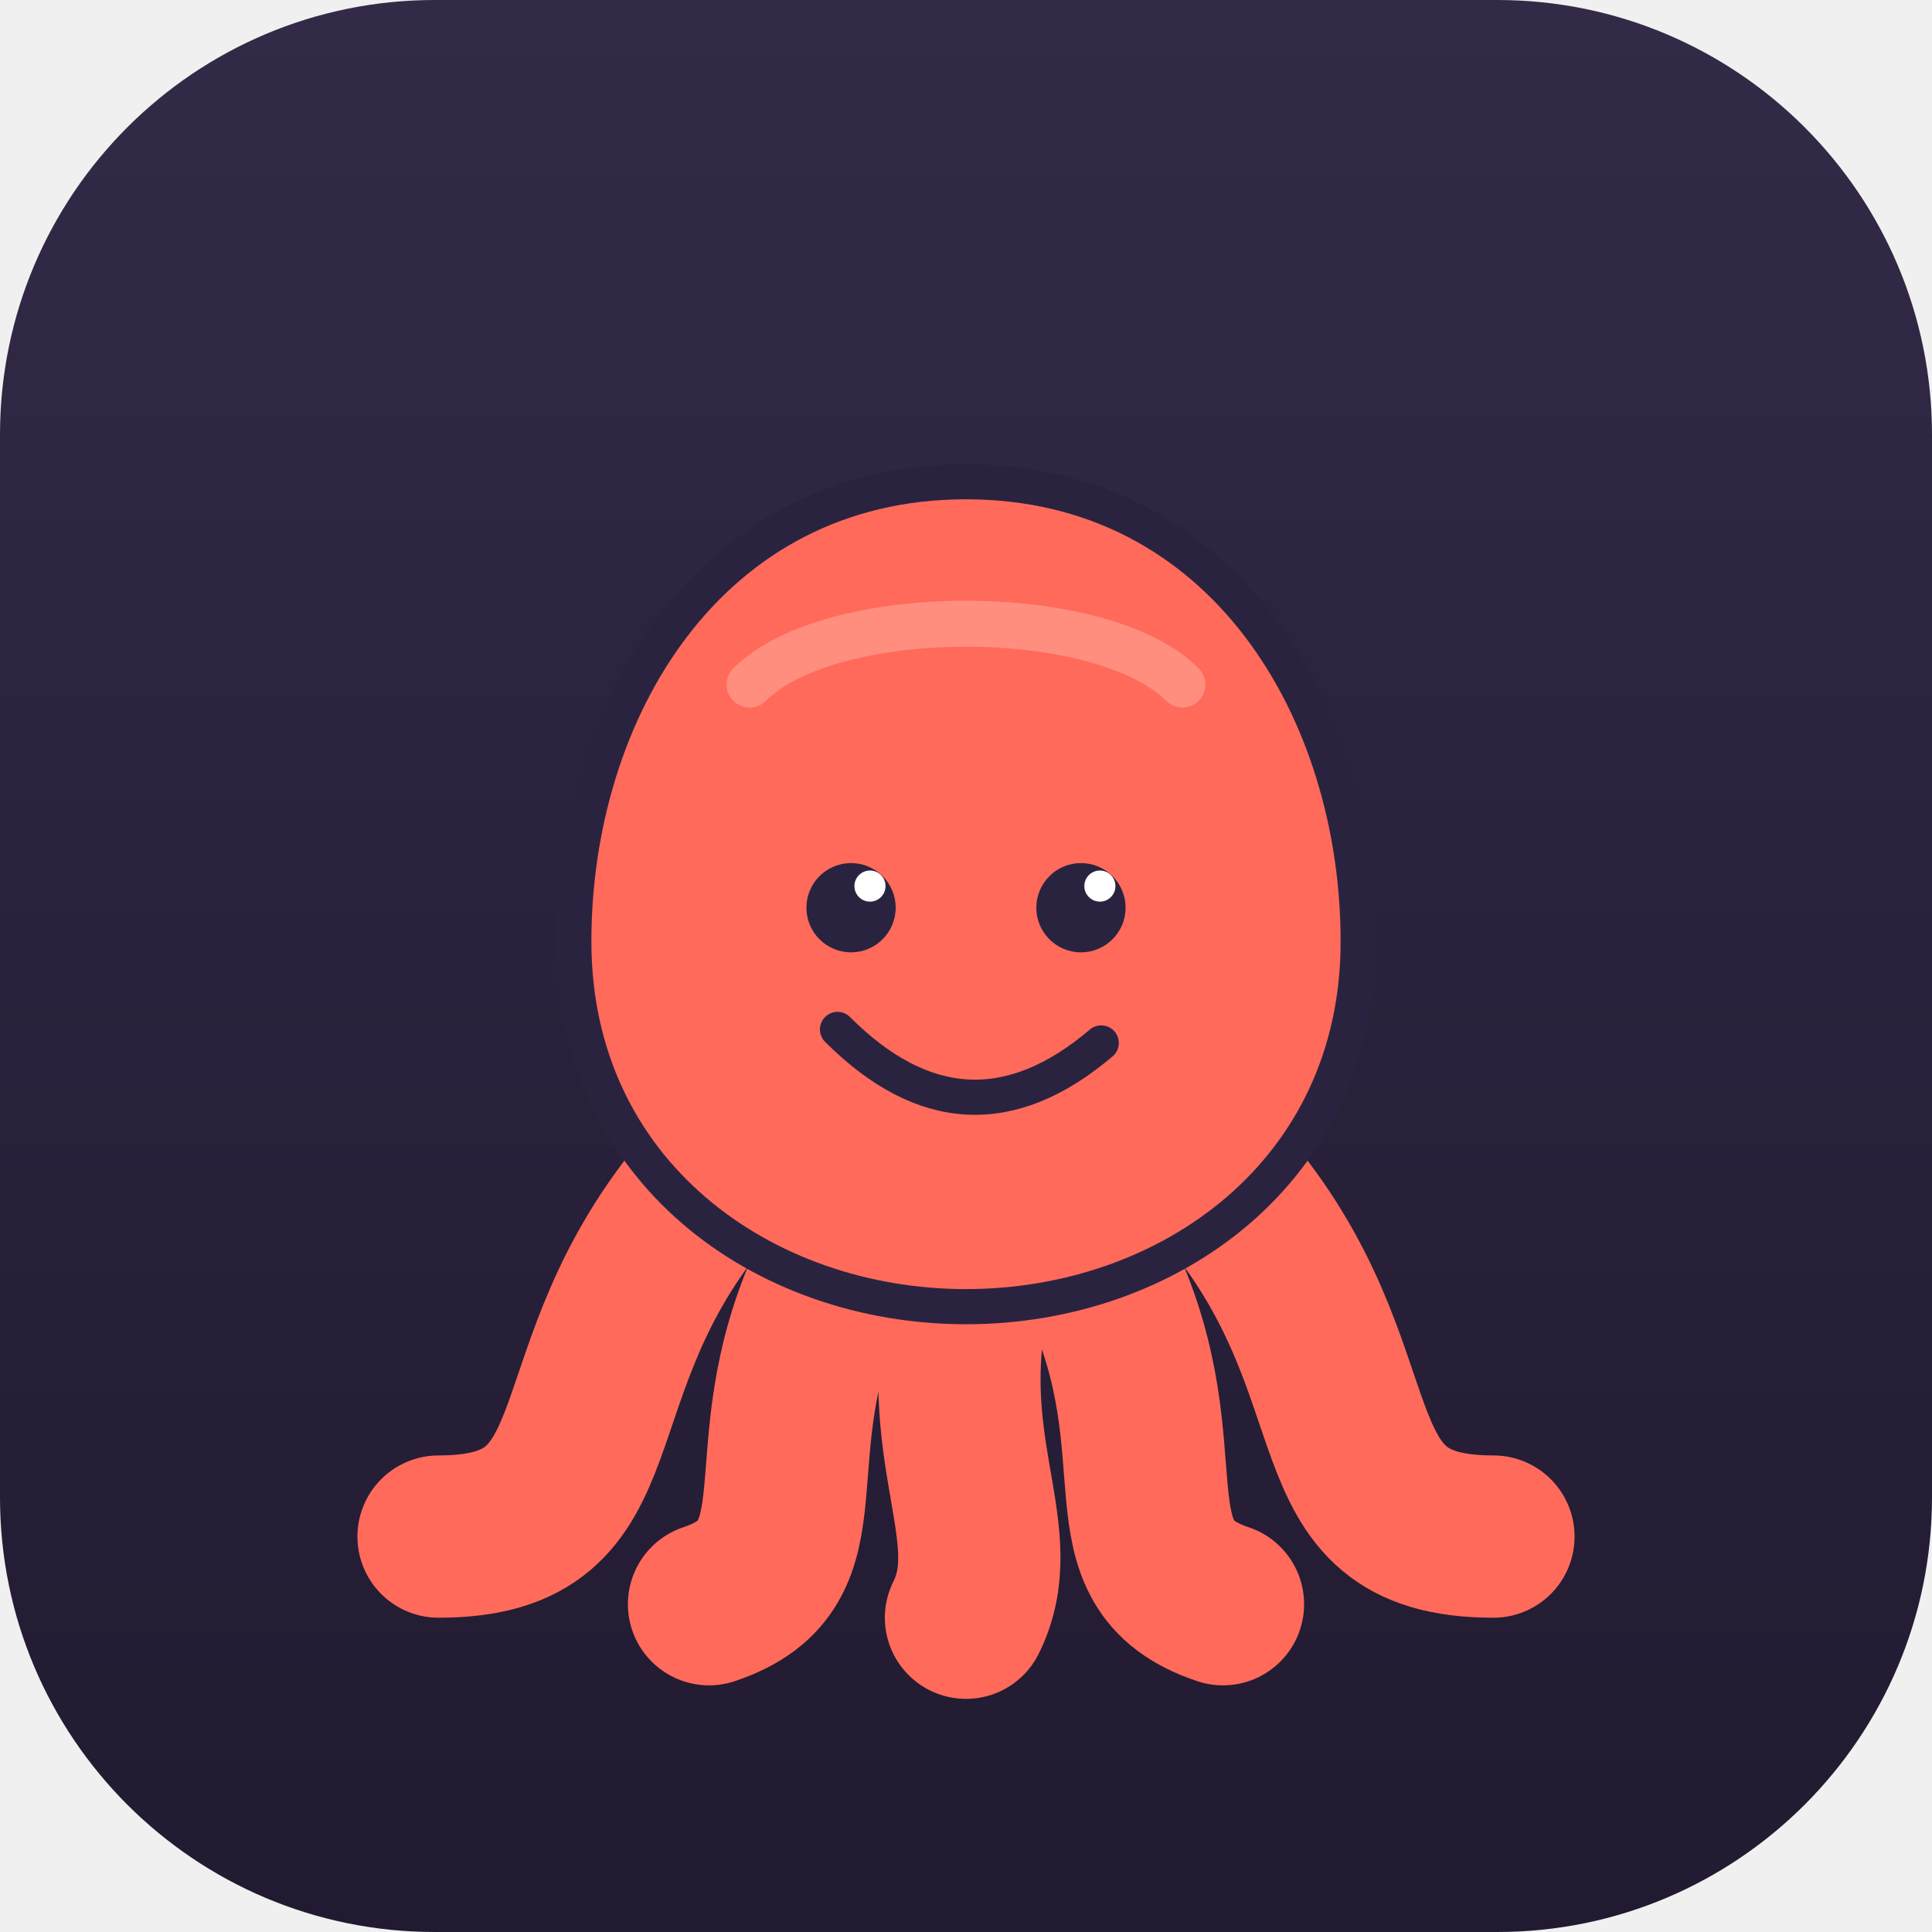
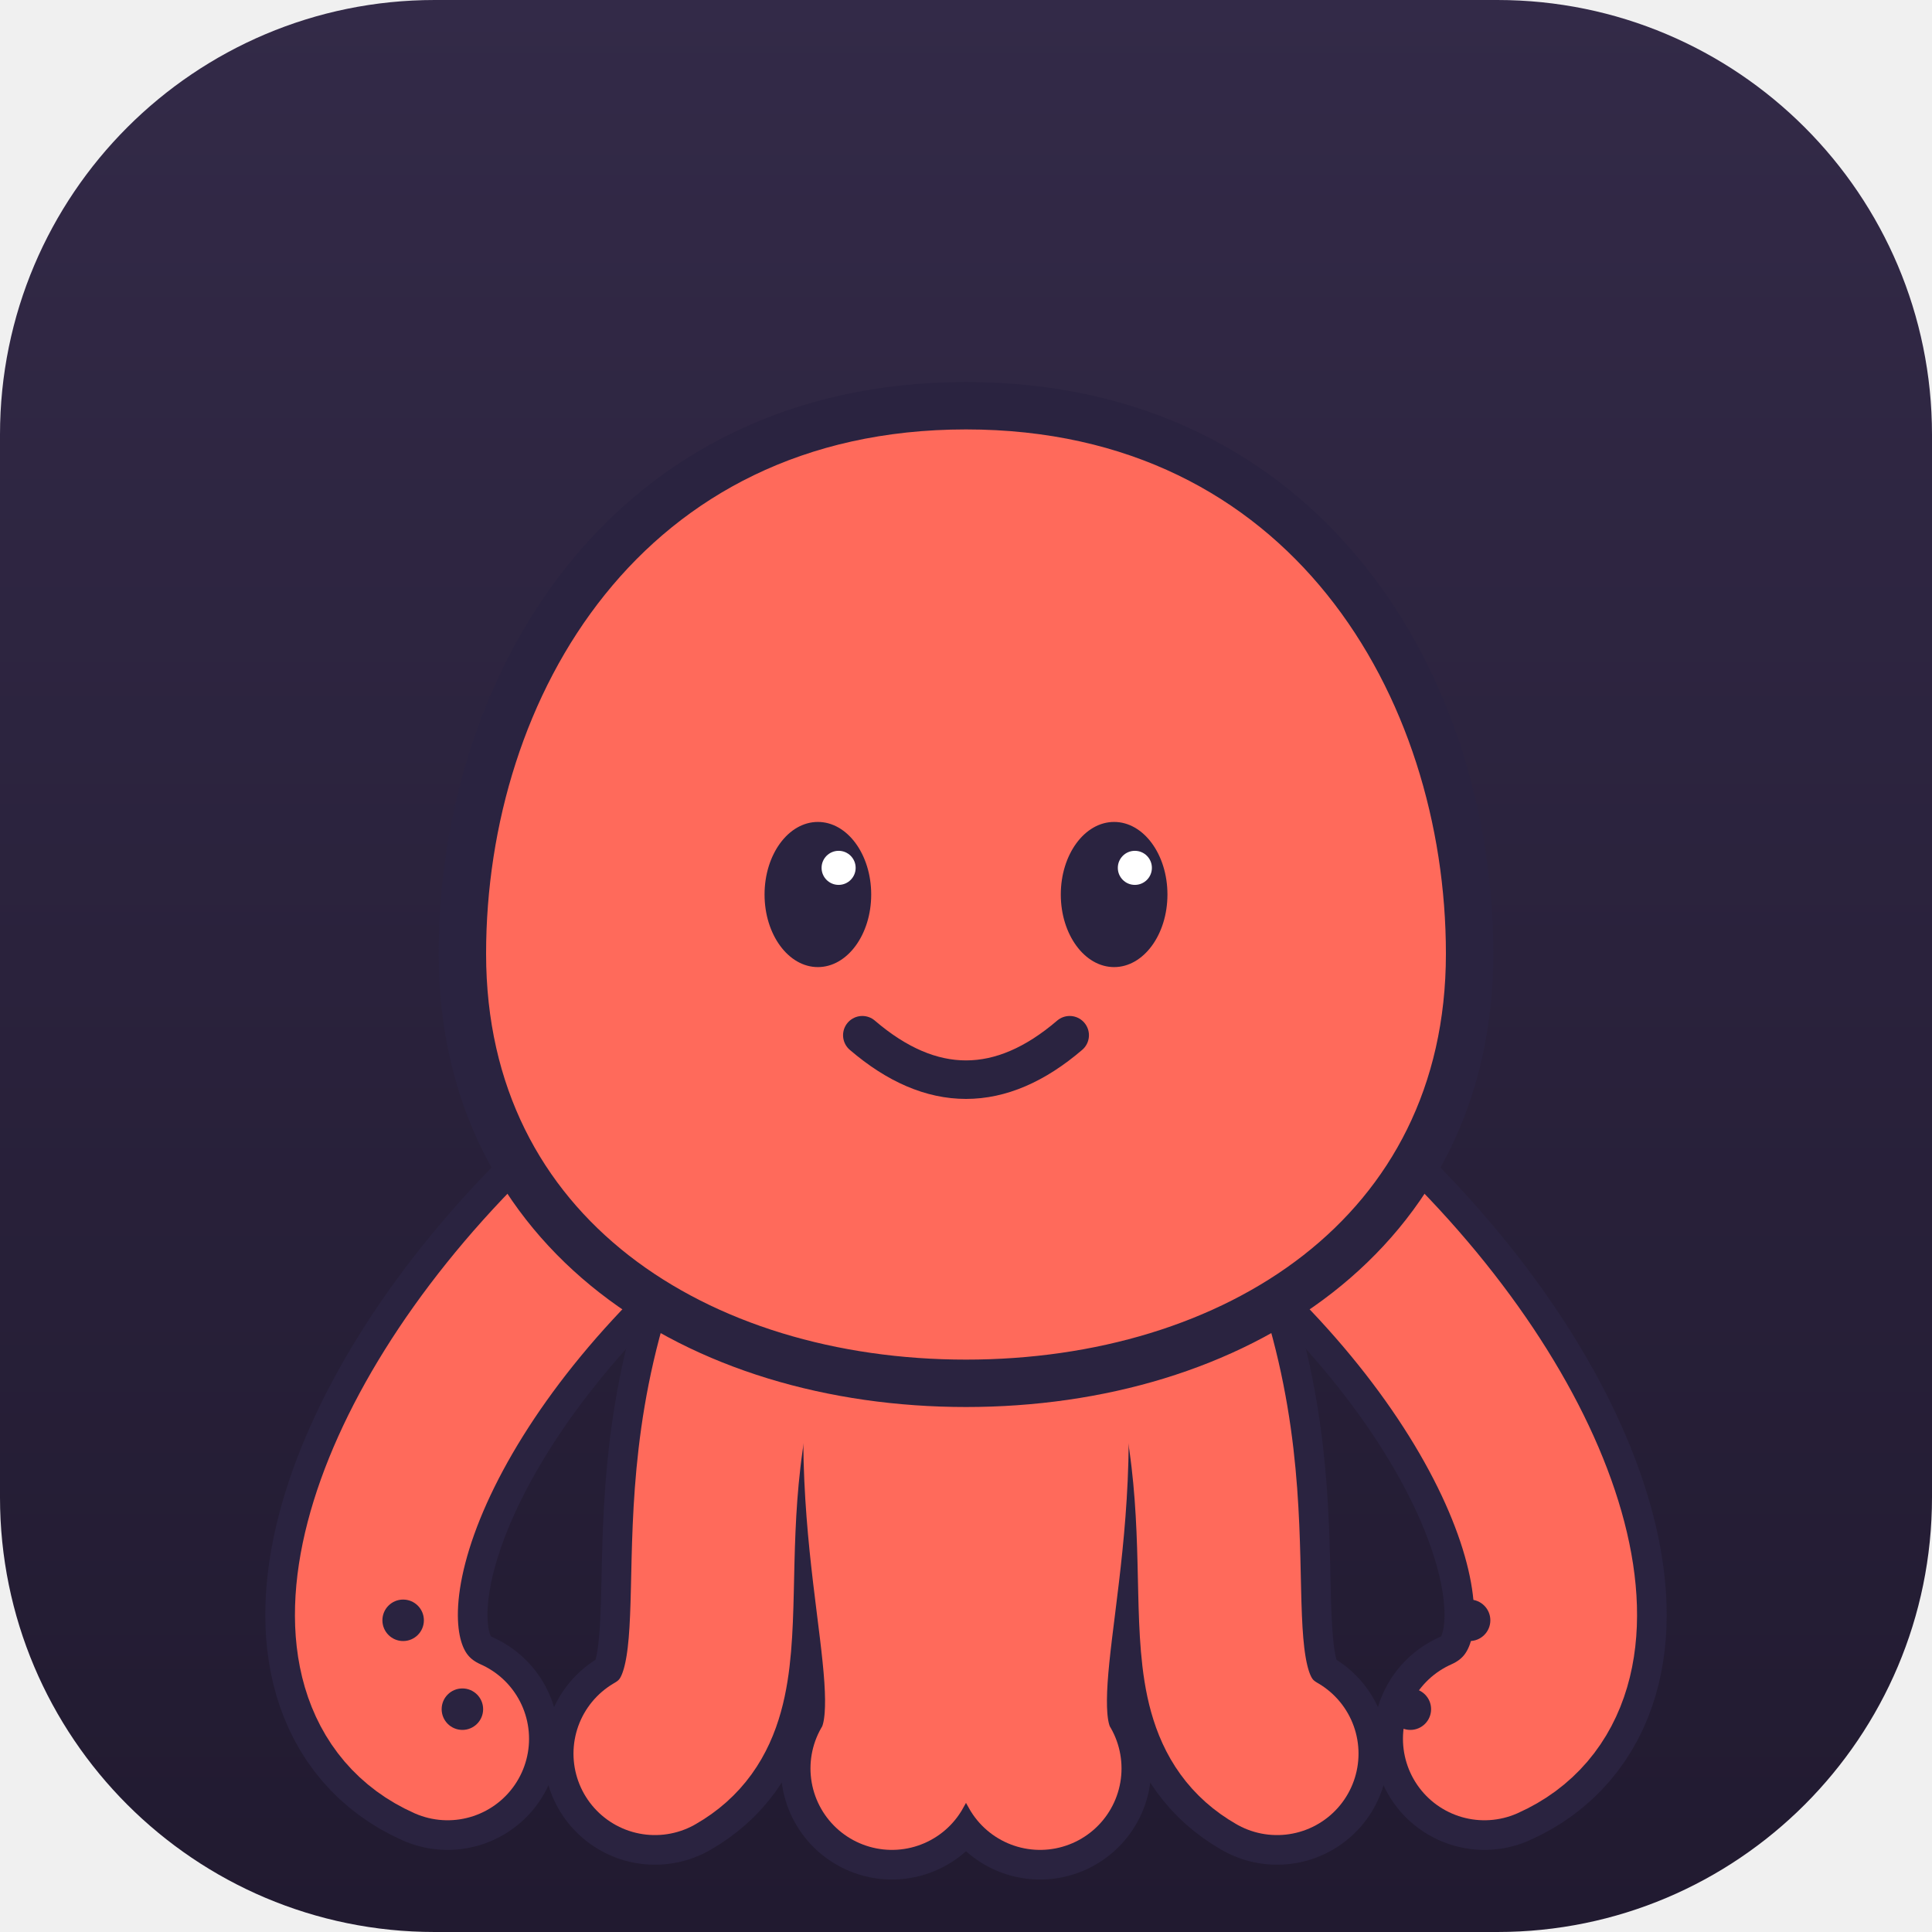
<svg xmlns="http://www.w3.org/2000/svg" viewBox="0 0 120 120">
  <defs>
    <linearGradient id="bg" x1="0" y1="0" x2="0" y2="1">
      <stop offset="0" stop-color="#332A48" />
      <stop offset="1" stop-color="#211A30" />
    </linearGradient>
  </defs>
  <rect width="120" height="120" rx="27" fill="url(#bg)" />
-   <g transform="translate(60 61) scale(0.84) translate(-60 -60)">
-     <g stroke="#FF6A5B" stroke-width="12" stroke-linecap="round" fill="none">
-       <path d="M41 75 C 29 89, 35 101, 21 101" />
-       <path d="M50 82 C 44 95, 50 103, 41 106" />
-       <path d="M60 84 C 58 95, 63 101, 60 107" />
-       <path d="M70 82 C 76 95, 70 103, 79 106" />
-       <path d="M79 75 C 91 89, 85 101, 99 101" />
+   <g transform="translate(60 62) scale(0.92) translate(-60 -60)">
+     <g fill="none" stroke-linecap="round">
+       <g stroke="#2A2340" stroke-width="15">
+         <path d="M34 76 C 20 90, 16 106, 25 110" />
+         <path d="M46 80 C 40 96, 46 107, 39 111" />
+         <path d="M55 82 C 53 97, 58 107, 55 112" />
+         <path d="M65 82 C 67 97, 62 107, 65 112" />
+         <path d="M74 80 C 80 96, 74 107, 81 111" />
+         <path d="M86 76 C 100 90, 104 106, 95 110" />
+       </g>
+       <g stroke="#FF6A5B" stroke-width="11">
+         <path d="M34 76 C 20 90, 16 106, 25 110" />
+         <path d="M46 80 C 40 96, 46 107, 39 111" />
+         <path d="M55 82 C 53 97, 58 107, 55 112" />
+         <path d="M65 82 C 67 97, 62 107, 65 112" />
+         <path d="M74 80 C 80 96, 74 107, 81 111" />
+         <path d="M86 76 C 100 90, 104 106, 95 110" />
+       </g>
    </g>
-     <path d="M60 23 C 41 23, 31 40, 31 57 C 31 74, 45 84, 60 84 C 75 84, 89 74, 89 57 C 89 40, 79 23, 60 23 Z" fill="#FF6A5B" stroke="#2A2340" stroke-width="2.6" />
-     <path d="M44 38 C 50 32, 70 32, 76 38" stroke="#FF9A8B" stroke-width="3.4" fill="none" stroke-linecap="round" opacity=".75" />
-     <circle cx="51.5" cy="54.5" r="3.3" fill="#2A2340" />
-     <circle cx="68.5" cy="54.5" r="3.3" fill="#2A2340" />
-     <circle cx="52.9" cy="52.9" r="1.15" fill="#fff" />
-     <circle cx="69.9" cy="52.9" r="1.15" fill="#fff" />
-     <path d="M50.5 63.5 Q60 73 70 64.5" stroke="#2A2340" stroke-width="2.6" fill="none" stroke-linecap="round" />
+     <circle cx="22" cy="102" r="1.4" fill="#2A2340" />
+     <circle cx="26" cy="108" r="1.4" fill="#2A2340" />
+     <circle cx="94" cy="102" r="1.4" fill="#2A2340" />
+     <circle cx="90" cy="108" r="1.4" fill="#2A2340" />
+     <path d="M60 20 C 37 20, 26 39, 26 57 C 26 76, 42 86, 60 86 C 78 86, 94 76, 94 57 C 94 39, 83 20, 60 20 Z" fill="#FF6A5B" stroke="#2A2340" stroke-width="3.2" />
+     <ellipse cx="50" cy="53" rx="3.6" ry="4.9" fill="#2A2340" />
+     <ellipse cx="70" cy="53" rx="3.6" ry="4.9" fill="#2A2340" />
+     <circle cx="51.4" cy="51.2" r="1.15" fill="#fff" />
+     <circle cx="71.4" cy="51.2" r="1.15" fill="#fff" />
+     <path d="M53 62.5 Q60 68.5 67 62.5" stroke="#2A2340" stroke-width="2.6" fill="none" stroke-linecap="round" />
  </g>
</svg>
